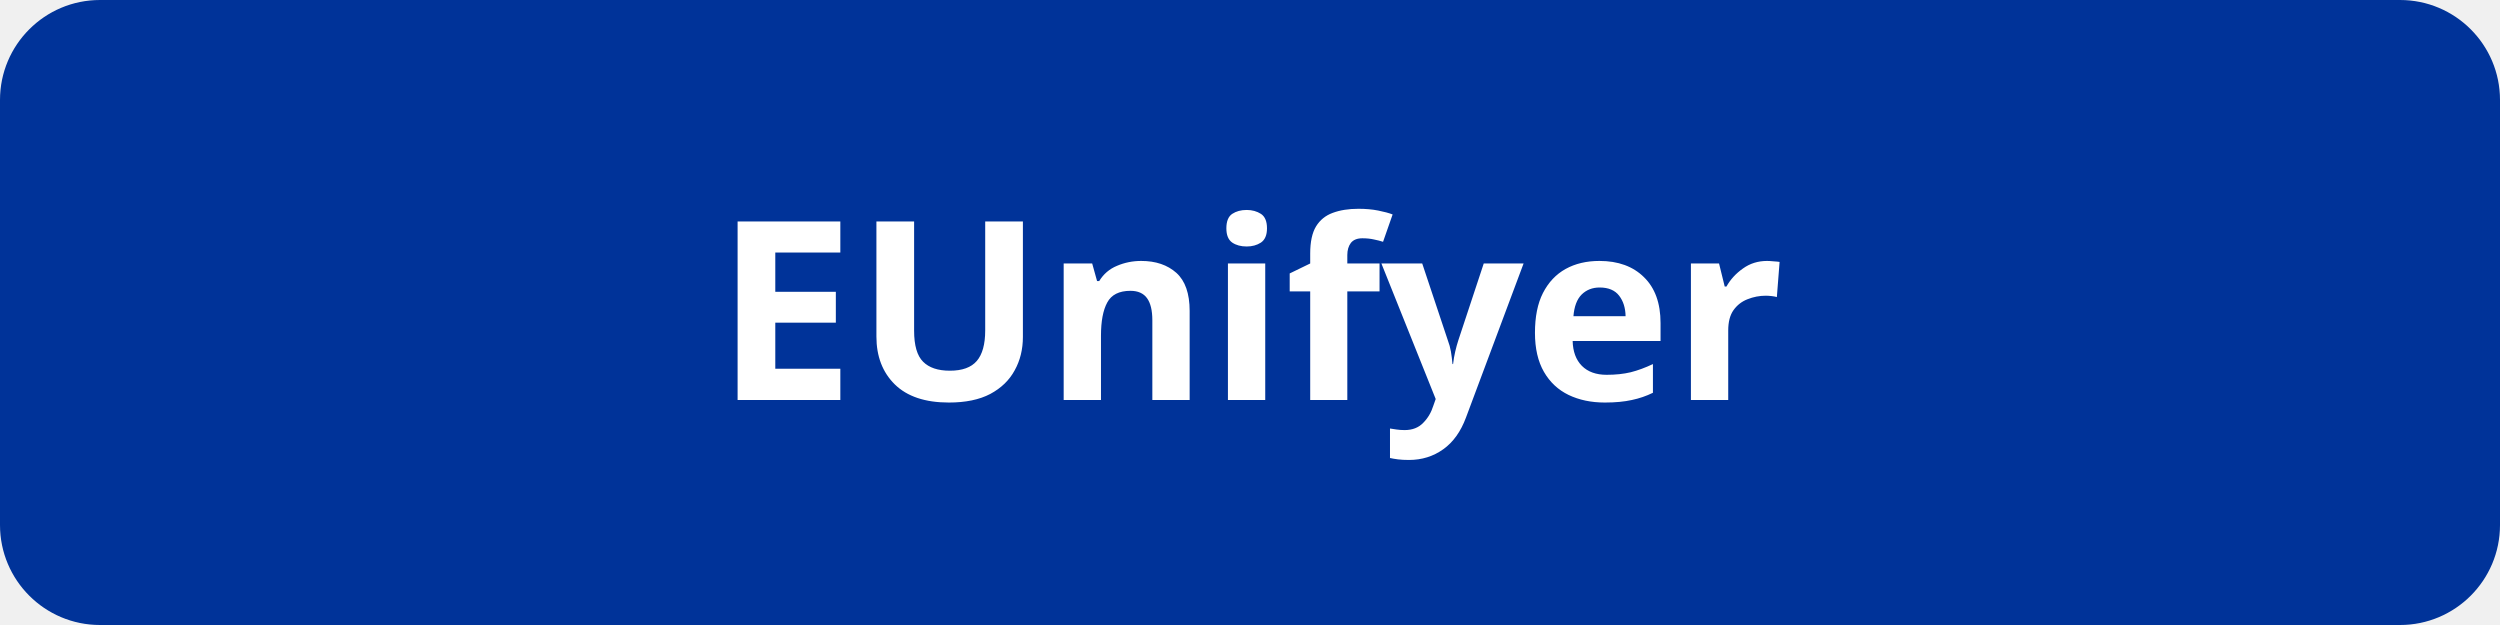
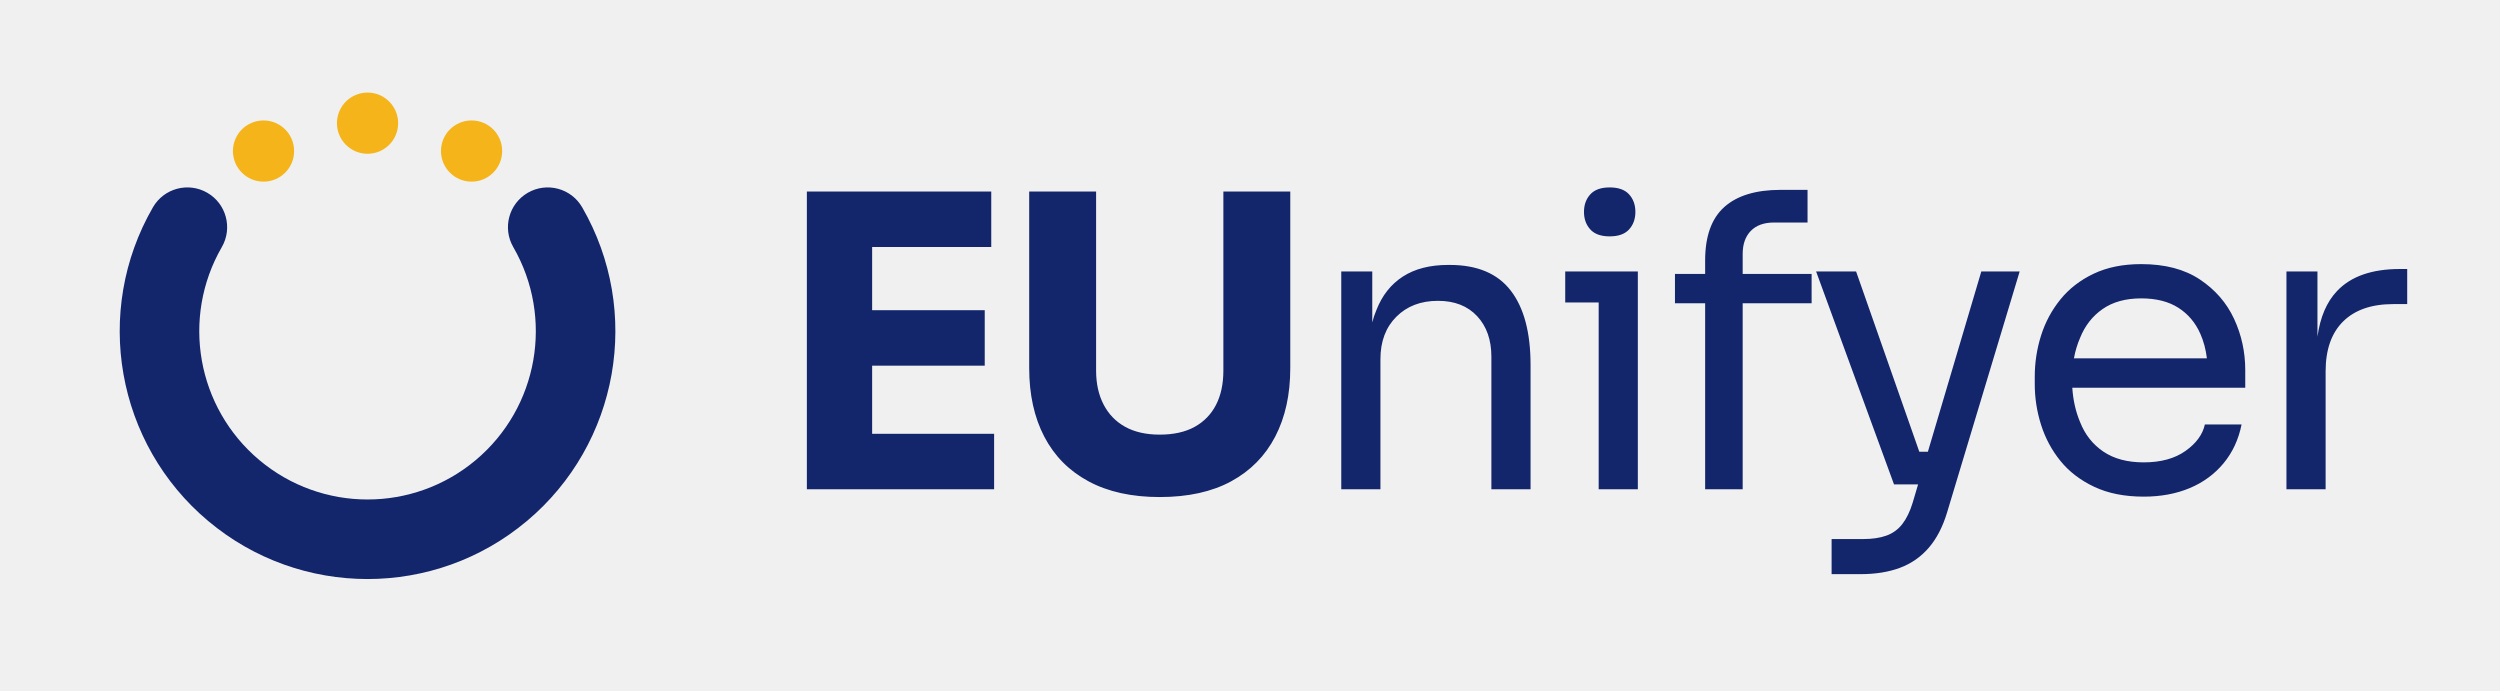
- <svg xmlns="http://www.w3.org/2000/svg" viewBox="0 0 200 50">
-   <rect width="200" height="50" fill="#003399" rx="8" />
-   <text x="100" y="32" font-family="system-ui" font-size="20" fill="white" text-anchor="middle" font-weight="bold">EUnifyer</text>
+ <svg xmlns="http://www.w3.org/2000/svg" viewBox="0 0 4084.90 1129.17" width="4085" height="1129" role="img" aria-label="EUnifyer">
+   <path fill="#13256B" d="M249.564 338.792C151.292 509.004 189.414 725.204 339.976 851.540C490.537 977.876 710.072 977.876 860.634 851.540C1011.195 725.204 1049.317 509.004 951.045 338.792C933.096 307.703 893.342 297.052 862.253 315.001C831.164 332.950 820.512 372.703 838.462 403.792C905.190 519.368 879.304 666.171 777.071 751.955C674.838 837.738 525.771 837.738 423.538 751.955C321.305 666.171 295.420 519.368 362.148 403.792C380.097 372.703 369.445 332.950 338.356 315.001C307.267 297.052 267.514 307.703 249.564 338.792Z" />
+   <path fill="#F4B41A" d="M480.305 246.844C480.305 219.230 457.919 196.844 430.305 196.844C402.690 196.844 380.305 219.230 380.305 246.844C380.305 274.458 402.690 296.844 430.305 296.844C457.919 296.844 480.305 274.458 480.305 246.844Z" />
+   <path fill="#F4B41A" d="M650.305 201.292C650.305 173.678 627.919 151.292 600.305 151.292C572.690 151.292 550.305 173.678 550.305 201.292C550.305 228.907 572.690 251.292 600.305 251.292C627.919 251.292 650.305 228.907 650.305 201.292Z" />
+   <path fill="#F4B41A" d="M820.305 246.844C820.305 219.230 797.919 196.844 770.305 196.844C742.690 196.844 720.305 219.230 720.305 246.844C720.305 274.458 742.690 296.844 770.305 296.844C797.919 296.844 820.305 274.458 820.305 246.844Z" />
+   <path fill="#13256B" d="M1318.269 799.626L1318.269 312.959L1619.603 312.959L1619.603 403.626L1424.936 403.626L1424.936 506.959L1608.936 506.959L1608.936 597.626L1424.936 597.626L1424.936 708.959L1624.269 708.959L1624.269 799.626ZM1894.936 812.292C1849.158 812.292 1810.380 803.737 1778.603 786.626C1746.825 769.515 1722.714 745.181 1706.269 713.626C1689.825 682.070 1681.603 644.737 1681.603 601.626L1681.603 312.959L1790.936 312.959L1790.936 605.626C1790.936 626.959 1795.047 645.515 1803.269 661.292C1811.492 677.070 1823.269 689.181 1838.603 697.626C1853.936 706.070 1872.714 710.292 1894.936 710.292C1917.603 710.292 1936.603 706.070 1951.936 697.626C1967.269 689.181 1978.936 677.181 1986.936 661.626C1994.936 646.070 1998.936 627.404 1998.936 605.626L1998.936 312.959L2108.269 312.959L2108.269 601.626C2108.269 644.737 2100.047 682.070 2083.603 713.626C2067.158 745.181 2043.158 769.515 2011.603 786.626C1980.047 803.737 1941.158 812.292 1894.936 812.292ZM2191.603 799.626L2191.603 443.626L2242.269 443.626L2242.269 526.959C2244.047 519.848 2246.269 513.181 2248.936 506.959C2258.269 482.959 2272.714 464.626 2292.269 451.959C2311.825 439.292 2336.492 432.959 2366.269 432.959L2368.936 432.959C2413.825 432.959 2447.047 446.959 2468.603 474.959C2490.158 502.959 2500.936 543.404 2500.936 596.292L2500.936 799.626L2436.936 799.626L2436.936 582.959C2436.936 555.404 2429.158 533.292 2413.603 516.626C2398.047 499.959 2376.714 491.626 2349.603 491.626C2321.603 491.626 2298.936 500.292 2281.603 517.626C2264.269 534.959 2255.603 558.070 2255.603 586.959L2255.603 799.626ZM2612.269 799.626L2612.269 494.292L2557.603 494.292L2557.603 443.626L2676.269 443.626L2676.269 799.626ZM2630.269 386.292C2616.047 386.292 2605.492 382.515 2598.603 374.959C2591.714 367.404 2588.269 357.848 2588.269 346.292C2588.269 334.737 2591.714 325.181 2598.603 317.626C2605.492 310.070 2616.047 306.292 2630.269 306.292C2644.492 306.292 2655.047 310.070 2661.936 317.626C2668.825 325.181 2672.269 334.737 2672.269 346.292C2672.269 357.848 2668.825 367.404 2661.936 374.959C2655.047 382.515 2644.492 386.292 2630.269 386.292ZM2786.269 799.626L2786.269 495.626L2736.936 495.626L2736.936 447.626L2786.269 447.626L2786.269 425.626C2786.269 386.070 2796.714 356.959 2817.603 338.292C2838.492 319.626 2869.158 310.292 2909.603 310.292L2953.603 310.292L2953.603 363.626L2898.936 363.626C2882.492 363.626 2869.825 368.181 2860.936 377.292C2852.047 386.404 2847.603 398.959 2847.603 414.959L2847.603 447.626L2960.269 447.626L2960.269 495.626L2847.603 495.626L2847.603 799.626ZM2992.936 938.292L2992.936 880.959L3044.269 880.959C3059.380 880.959 3072.158 879.070 3082.603 875.292C3093.047 871.515 3101.714 865.181 3108.603 856.292C3115.492 847.404 3121.158 835.626 3125.603 820.959L3134.269 791.626L3094.936 791.626L2967.603 443.626L3032.936 443.626L3136.269 738.292L3150.269 738.292L3237.603 443.626L3300.269 443.626L3181.603 837.626C3174.492 861.181 3164.492 880.404 3151.603 895.292C3138.714 910.181 3123.047 921.070 3104.603 927.959C3086.158 934.848 3064.714 938.292 3040.269 938.292ZM3502.936 811.626C3471.825 811.626 3444.936 806.292 3422.269 795.626C3399.603 784.959 3381.158 770.848 3366.936 753.292C3352.714 735.737 3342.158 716.070 3335.269 694.292C3328.380 672.515 3324.936 650.292 3324.936 627.626L3324.936 615.626C3324.936 592.515 3328.380 570.070 3335.269 548.292C3342.158 526.515 3352.714 506.848 3366.936 489.292C3381.158 471.737 3399.269 457.737 3421.269 447.292C3443.269 436.848 3469.158 431.626 3498.936 431.626C3537.603 431.626 3569.492 439.959 3594.603 456.626C3619.714 473.292 3638.380 494.737 3650.603 520.959C3662.825 547.181 3668.936 575.181 3668.936 604.959L3668.936 633.626L3386.269 633.626C3387.603 654.070 3391.825 672.737 3398.936 689.626C3406.936 710.070 3419.603 726.181 3436.936 737.959C3454.269 749.737 3476.269 755.626 3502.936 755.626C3530.936 755.626 3553.714 749.404 3571.269 736.959C3588.825 724.515 3599.380 710.070 3602.936 693.626L3662.936 693.626C3658.047 718.070 3648.269 739.181 3633.603 756.959C3618.936 774.737 3600.492 788.292 3578.269 797.626C3556.047 806.959 3530.936 811.626 3502.936 811.626ZM3388.936 585.626L3606.269 585.626C3604.492 570.959 3600.936 557.626 3595.603 545.626C3587.603 527.404 3575.603 513.181 3559.603 502.959C3543.603 492.737 3523.380 487.626 3498.936 487.626C3473.603 487.626 3452.603 493.404 3435.936 504.959C3419.269 516.515 3406.936 532.292 3398.936 552.292C3394.492 562.515 3391.158 573.626 3388.936 585.626ZM3736.269 799.626L3736.269 443.626L3786.936 443.626L3786.936 550.292C3791.380 518.292 3802.047 493.404 3818.936 475.626C3841.603 451.626 3875.825 439.626 3921.603 439.626L3933.603 439.626L3933.603 496.959L3910.936 496.959C3875.380 496.959 3848.047 506.404 3828.936 525.292C3809.825 544.181 3800.269 571.404 3800.269 606.959L3800.269 799.626Z" />
</svg>
